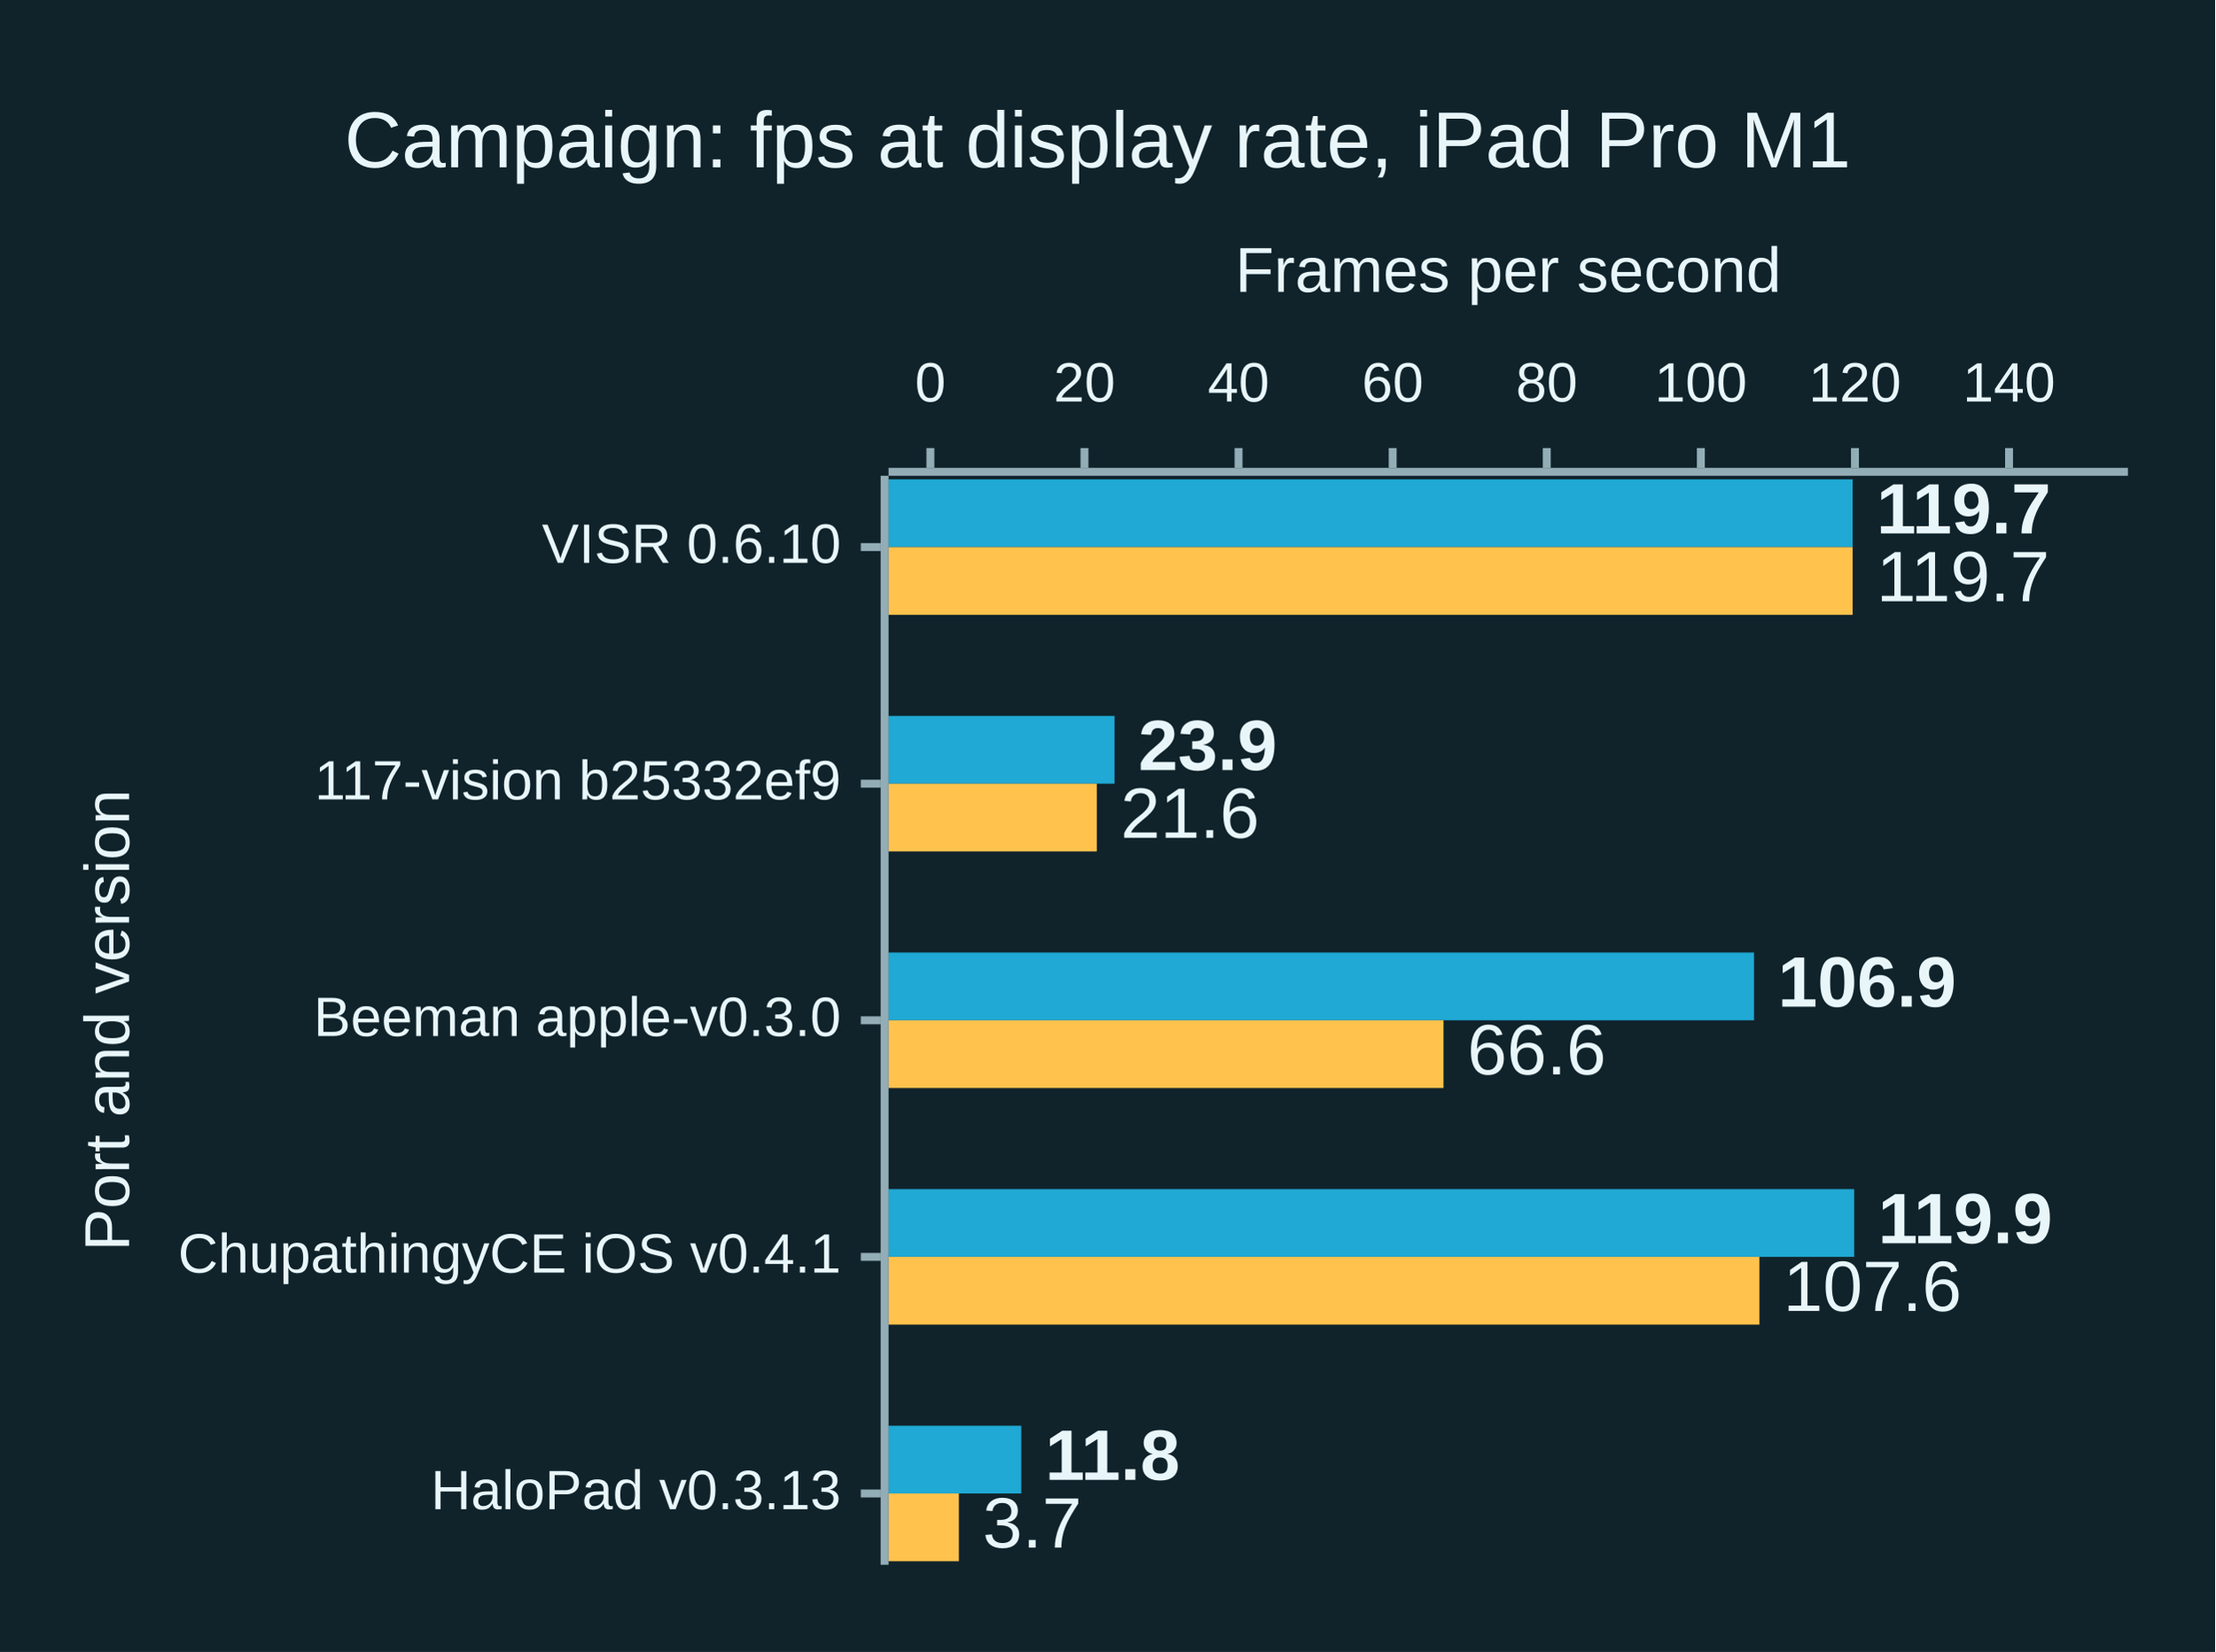
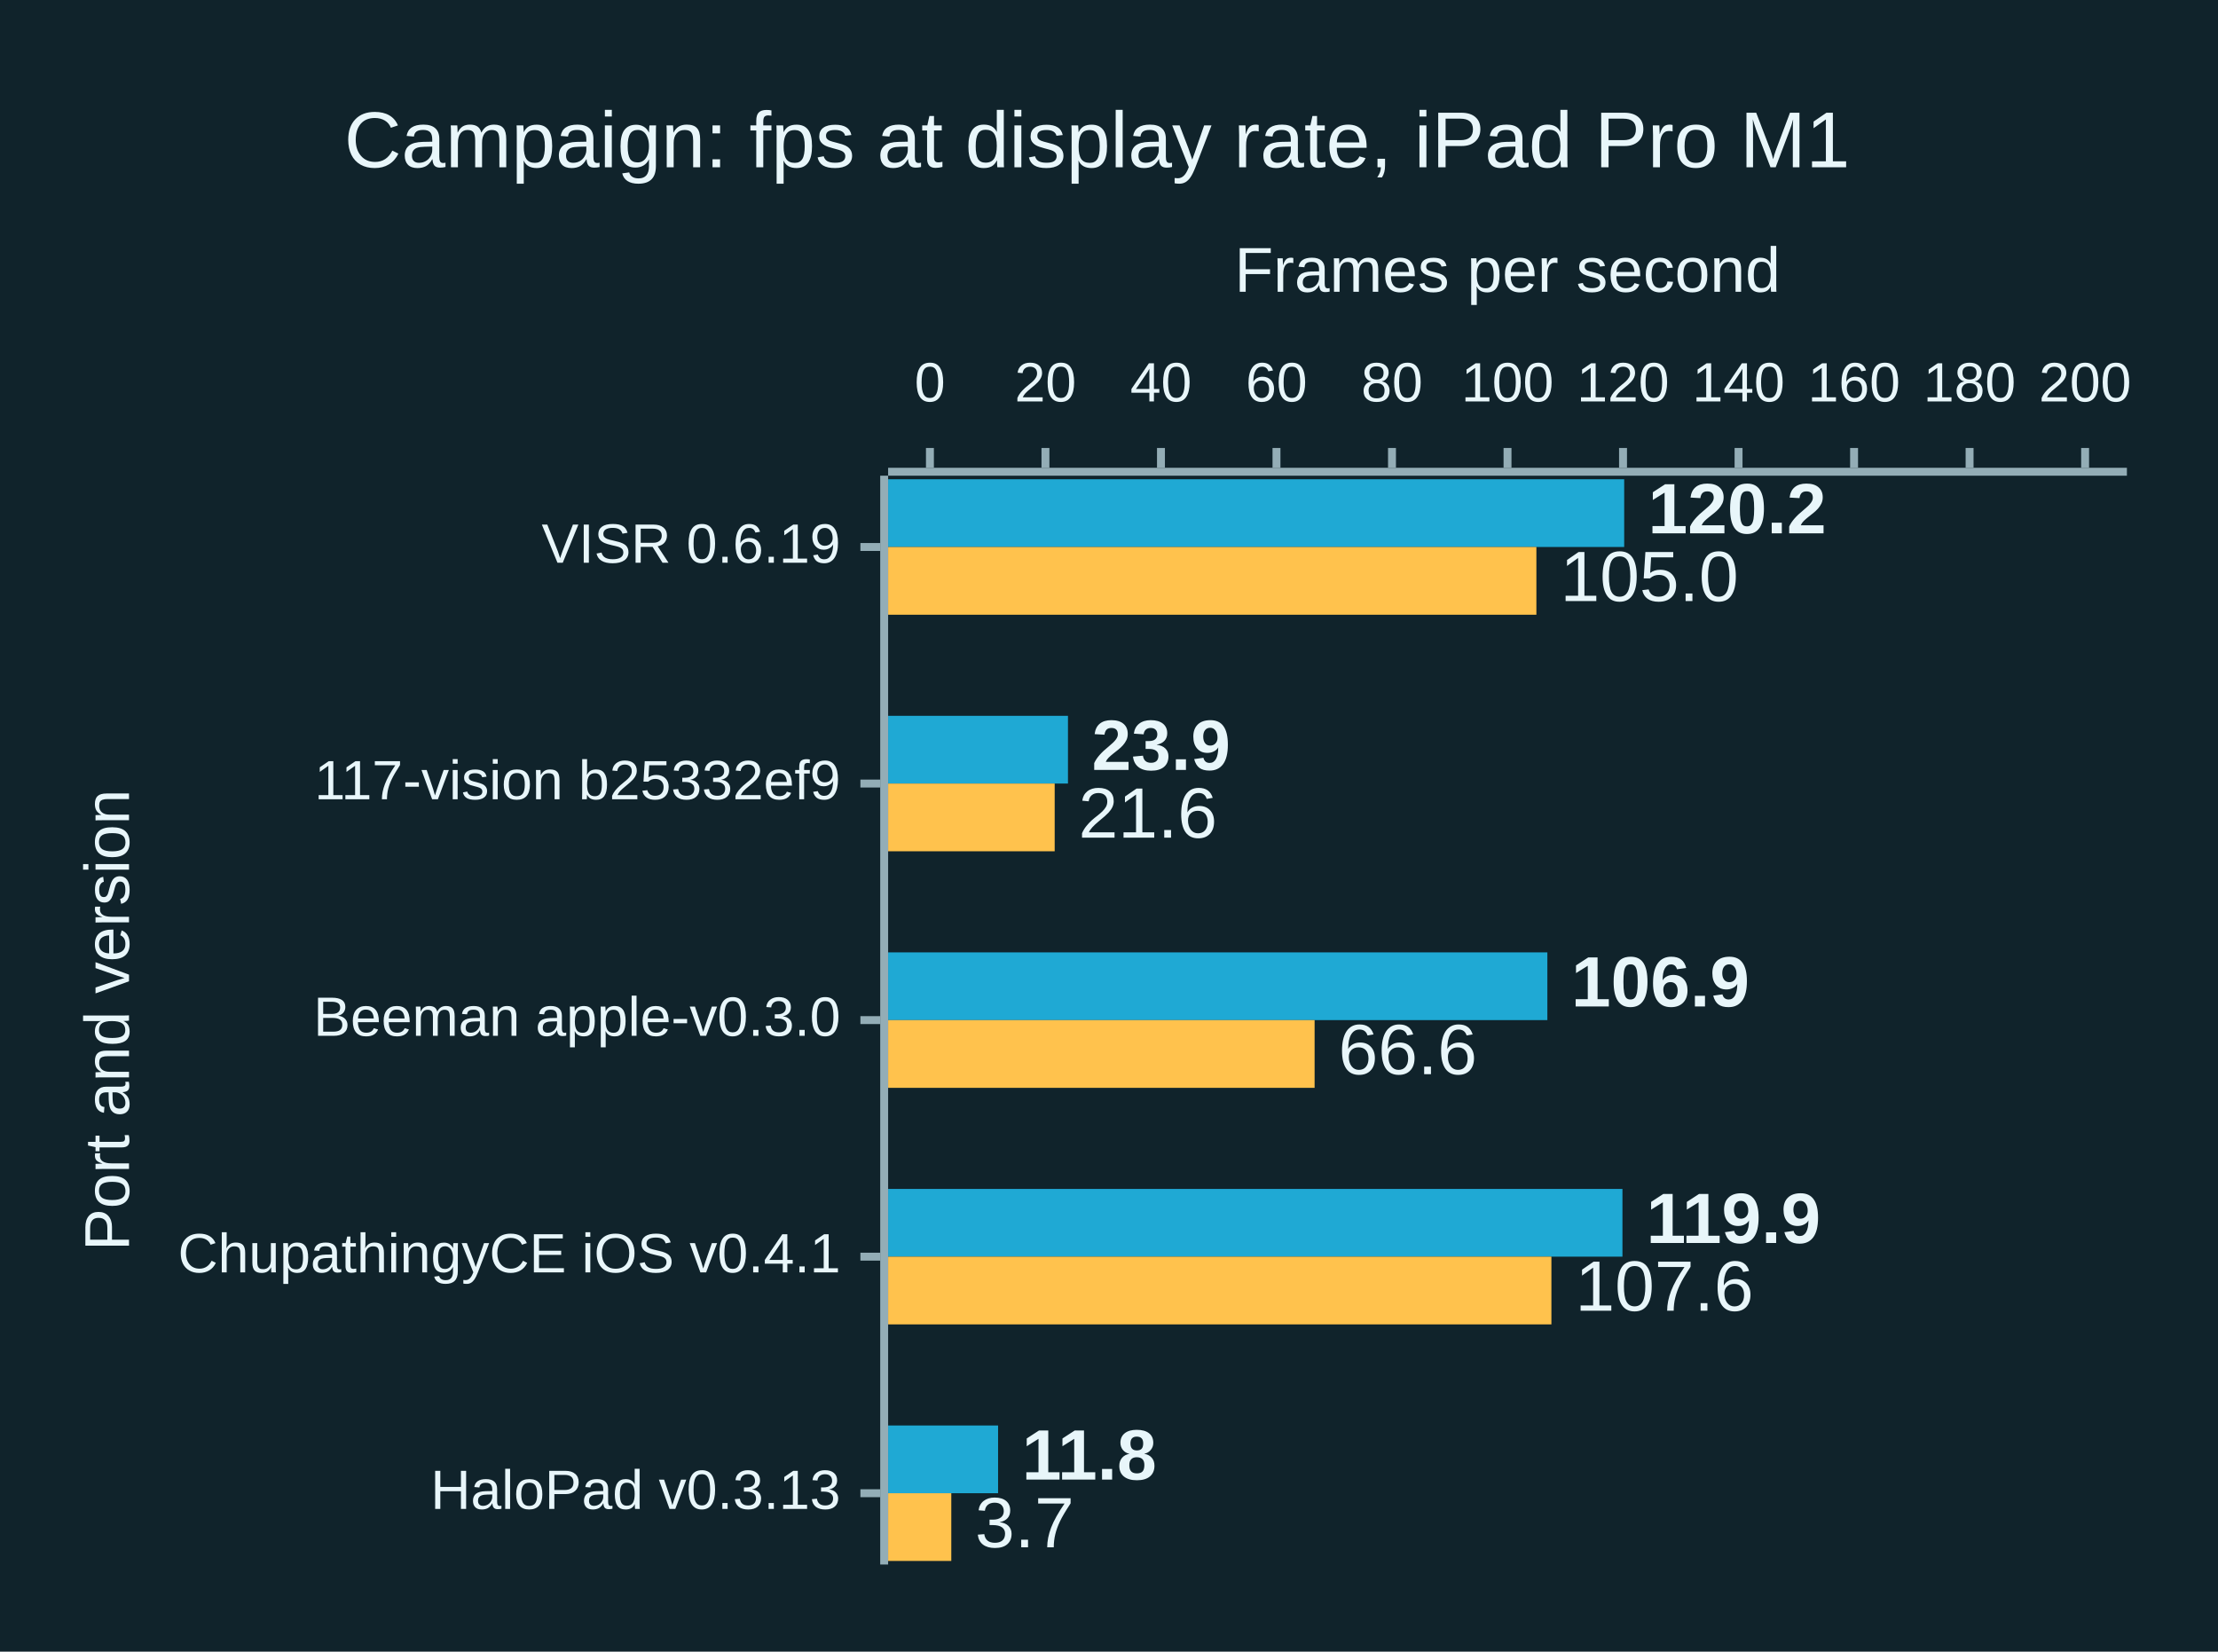
- <svg xmlns="http://www.w3.org/2000/svg" color="#e8f6fa" id="static" width="100%" style="max-width: 559px;" viewBox="-17 -15 559 417" role="graphics-document document" aria-roledescription="xychart">
+ <svg xmlns="http://www.w3.org/2000/svg" color="#e8f6fa" data-source-sha256="68e6d404526c54959677436dbe6c9ea7f96545fa0a11788cf2eae377ac34c6aa" id="static" width="100%" style="max-width: 560px;" viewBox="-17 -15 560 417" role="graphics-document document" aria-roledescription="xychart">
  <style>#static{font-family:"trebuchet ms",verdana,arial,sans-serif;font-size:16px;fill:#333;}@keyframes edge-animation-frame{from{stroke-dashoffset:0;}}@keyframes dash{to{stroke-dashoffset:0;}}#static .edge-animation-slow{stroke-dasharray:9,5!important;stroke-dashoffset:900;animation:dash 50s linear infinite;stroke-linecap:round;}#static .edge-animation-fast{stroke-dasharray:9,5!important;stroke-dashoffset:900;animation:dash 20s linear infinite;stroke-linecap:round;}#static .error-icon{fill:hsl(220.588, 100%, 98.333%);}#static .error-text{fill:rgb(8.5, 5.75, 0);stroke:rgb(8.5, 5.75, 0);}#static .edge-thickness-normal{stroke-width:1px;}#static .edge-thickness-thick{stroke-width:3.5px;}#static .edge-pattern-solid{stroke-dasharray:0;}#static .edge-thickness-invisible{stroke-width:0;fill:none;}#static .edge-pattern-dashed{stroke-dasharray:3;}#static .edge-pattern-dotted{stroke-dasharray:2;}#static .marker{fill:#0b0b0b;stroke:#0b0b0b;}#static .marker.cross{stroke:#0b0b0b;}#static svg{font-family:"trebuchet ms",verdana,arial,sans-serif;font-size:16px;}#static p{margin:0;}#static :root{--mermaid-font-family:"trebuchet ms",verdana,arial,sans-serif;}</style>
  <g />
  <g class="main">
-     <rect width="559" height="417" class="background" fill="#10232b" x="-17" y="-15" />
+     <rect width="560" height="417" class="background" fill="#10232b" x="-17" y="-15" />
    <g class="chart-title">
      <text x="0" y="0" fill="#e8f6fa" font-size="20" dominant-baseline="middle" text-anchor="middle" transform="translate(260, 21.55078) rotate(0)">Campaign: fps at display rate, iPad Pro M1</text>
    </g>
    <g class="plot">
      <g class="bar-plot-0">
-         <rect x="207.234" y="106.002" width="243.297" height="17.1" fill="#1fa9d4" stroke="#1fa9d4" stroke-width="0" />
-         <rect x="207.234" y="165.726" width="57.024" height="17.1" fill="#1fa9d4" stroke="#1fa9d4" stroke-width="0" />
-         <rect x="207.234" y="225.451" width="218.409" height="17.1" fill="#1fa9d4" stroke="#1fa9d4" stroke-width="0" />
-         <rect x="207.234" y="285.175" width="243.686" height="17.1" fill="#1fa9d4" stroke="#1fa9d4" stroke-width="0" />
-         <rect x="207.234" y="344.9" width="33.497" height="17.1" fill="#1fa9d4" stroke="#1fa9d4" stroke-width="0" />
+         <rect x="207.234" y="106.002" width="185.84" height="17.1" fill="#1fa9d4" stroke="#1fa9d4" stroke-width="0" />
+         <rect x="207.234" y="165.726" width="45.406" height="17.1" fill="#1fa9d4" stroke="#1fa9d4" stroke-width="0" />
+         <rect x="207.234" y="225.451" width="166.445" height="17.1" fill="#1fa9d4" stroke="#1fa9d4" stroke-width="0" />
+         <rect x="207.234" y="285.175" width="185.403" height="17.1" fill="#1fa9d4" stroke="#1fa9d4" stroke-width="0" />
+         <rect x="207.234" y="344.9" width="27.761" height="17.1" fill="#1fa9d4" stroke="#1fa9d4" stroke-width="0" />
      </g>
      <g class="bar-plot-1">
-         <rect x="207.234" y="123.102" width="243.297" height="17.1" fill="#ffc24d" stroke="#ffc24d" stroke-width="0" />
-         <rect x="207.234" y="182.826" width="52.552" height="17.1" fill="#ffc24d" stroke="#ffc24d" stroke-width="0" />
-         <rect x="207.234" y="242.551" width="140.05" height="17.1" fill="#ffc24d" stroke="#ffc24d" stroke-width="0" />
-         <rect x="207.234" y="302.275" width="219.77" height="17.1" fill="#ffc24d" stroke="#ffc24d" stroke-width="0" />
-         <rect x="207.234" y="362" width="17.747" height="17.1" fill="#ffc24d" stroke="#ffc24d" stroke-width="0" />
+         <rect x="207.234" y="123.102" width="163.674" height="17.1" fill="#ffc24d" stroke="#ffc24d" stroke-width="0" />
+         <rect x="207.234" y="182.826" width="42.052" height="17.1" fill="#ffc24d" stroke="#ffc24d" stroke-width="0" />
+         <rect x="207.234" y="242.551" width="107.676" height="17.1" fill="#ffc24d" stroke="#ffc24d" stroke-width="0" />
+         <rect x="207.234" y="302.275" width="167.466" height="17.1" fill="#ffc24d" stroke="#ffc24d" stroke-width="0" />
+         <rect x="207.234" y="362" width="15.949" height="17.1" fill="#ffc24d" stroke="#ffc24d" stroke-width="0" />
      </g>
-       <text x="456.532" y="114.552" dominant-baseline="middle" fill="currentColor" font-size="18" font-weight="600" class="bar-value">119.7</text>
-       <text x="270.259" y="174.276" dominant-baseline="middle" fill="currentColor" font-size="18" font-weight="600" class="bar-value">23.9</text>
-       <text x="431.643" y="234.001" dominant-baseline="middle" fill="currentColor" font-size="18" font-weight="600" class="bar-value">106.9</text>
-       <text x="456.921" y="293.725" dominant-baseline="middle" fill="currentColor" font-size="18" font-weight="600" class="bar-value">119.9</text>
-       <text x="246.731" y="353.45" dominant-baseline="middle" fill="currentColor" font-size="18" font-weight="600" class="bar-value">11.8</text>
-       <text x="456.532" y="131.652" dominant-baseline="middle" fill="currentColor" font-size="18" font-weight="400" class="bar-value">119.7</text>
-       <text x="265.786" y="191.376" dominant-baseline="middle" fill="currentColor" font-size="18" font-weight="400" class="bar-value">21.6</text>
-       <text x="353.284" y="251.101" dominant-baseline="middle" fill="currentColor" font-size="18" font-weight="400" class="bar-value">66.6</text>
-       <text x="433.004" y="310.825" dominant-baseline="middle" fill="currentColor" font-size="18" font-weight="400" class="bar-value">107.6</text>
-       <text x="230.982" y="370.55" dominant-baseline="middle" fill="currentColor" font-size="18" font-weight="400" class="bar-value">3.7</text>
+       <text x="399.075" y="114.552" dominant-baseline="middle" fill="currentColor" font-size="18" font-weight="600" class="bar-value">120.2</text>
+       <text x="258.641" y="174.276" dominant-baseline="middle" fill="currentColor" font-size="18" font-weight="600" class="bar-value">23.9</text>
+       <text x="379.679" y="234.001" dominant-baseline="middle" fill="currentColor" font-size="18" font-weight="600" class="bar-value">106.9</text>
+       <text x="398.637" y="293.725" dominant-baseline="middle" fill="currentColor" font-size="18" font-weight="600" class="bar-value">119.9</text>
+       <text x="240.995" y="353.45" dominant-baseline="middle" fill="currentColor" font-size="18" font-weight="600" class="bar-value">11.8</text>
+       <text x="376.909" y="131.652" dominant-baseline="middle" fill="currentColor" font-size="18" font-weight="400" class="bar-value">105.0</text>
+       <text x="255.287" y="191.376" dominant-baseline="middle" fill="currentColor" font-size="18" font-weight="400" class="bar-value">21.6</text>
+       <text x="320.91" y="251.101" dominant-baseline="middle" fill="currentColor" font-size="18" font-weight="400" class="bar-value">66.6</text>
+       <text x="380.7" y="310.825" dominant-baseline="middle" fill="currentColor" font-size="18" font-weight="400" class="bar-value">107.6</text>
+       <text x="229.183" y="370.55" dominant-baseline="middle" fill="currentColor" font-size="18" font-weight="400" class="bar-value">3.7</text>
    </g>
    <g class="left-axis">
      <g class="axisl-line">
        <path d="M 206.234,105.102 L 206.234,380" fill="none" stroke="#93adb6" stroke-width="2" />
      </g>
      <g class="label">
-         <text x="0" y="0" fill="#e8f6fa" font-size="14" dominant-baseline="middle" text-anchor="end" transform="translate(195.2344, 123.1016) rotate(0)">VISR 0.6.10</text>
+         <text x="0" y="0" fill="#e8f6fa" font-size="14" dominant-baseline="middle" text-anchor="end" transform="translate(195.2344, 123.1016) rotate(0)">VISR 0.6.19</text>
        <text x="0" y="0" fill="#e8f6fa" font-size="14" dominant-baseline="middle" text-anchor="end" transform="translate(195.2344, 182.8262) rotate(0)">117-vision b25332ef9</text>
        <text x="0" y="0" fill="#e8f6fa" font-size="14" dominant-baseline="middle" text-anchor="end" transform="translate(195.2344, 242.5508) rotate(0)">Beeman apple-v0.3.0</text>
        <text x="0" y="0" fill="#e8f6fa" font-size="14" dominant-baseline="middle" text-anchor="end" transform="translate(195.2344, 302.2754) rotate(0)">ChupathingyCE iOS v0.4.1</text>
        <text x="0" y="0" fill="#e8f6fa" font-size="14" dominant-baseline="middle" text-anchor="end" transform="translate(195.2344, 362) rotate(0)">HaloPad v0.3.13</text>
      </g>
      <g class="ticks">
        <path d="M 205.234,123.102 L 200.234,123.102" fill="none" stroke="#93adb6" stroke-width="2" />
        <path d="M 205.234,182.826 L 200.234,182.826" fill="none" stroke="#93adb6" stroke-width="2" />
        <path d="M 205.234,242.551 L 200.234,242.551" fill="none" stroke="#93adb6" stroke-width="2" />
        <path d="M 205.234,302.275 L 200.234,302.275" fill="none" stroke="#93adb6" stroke-width="2" />
        <path d="M 205.234,362 L 200.234,362" fill="none" stroke="#93adb6" stroke-width="2" />
      </g>
      <g class="title">
        <text x="0" y="0" fill="#e8f6fa" font-size="16" dominant-baseline="text-before-edge" text-anchor="middle" transform="translate(5, 242.5508) rotate(270)">Port and version</text>
      </g>
    </g>
    <g class="top-axis">
      <g class="axis-line">
        <path d="M 207.234,104.102 L 520,104.102" fill="none" stroke="#93adb6" stroke-width="2" />
      </g>
      <g class="label">
        <text x="0" y="0" fill="#e8f6fa" font-size="14" dominant-baseline="text-before-edge" text-anchor="middle" transform="translate(217.7875, 77.10156) rotate(0)">0</text>
-         <text x="0" y="0" fill="#e8f6fa" font-size="14" dominant-baseline="text-before-edge" text-anchor="middle" transform="translate(256.6754, 77.10156) rotate(0)">20</text>
-         <text x="0" y="0" fill="#e8f6fa" font-size="14" dominant-baseline="text-before-edge" text-anchor="middle" transform="translate(295.5633, 77.10156) rotate(0)">40</text>
-         <text x="0" y="0" fill="#e8f6fa" font-size="14" dominant-baseline="text-before-edge" text-anchor="middle" transform="translate(334.4513, 77.10156) rotate(0)">60</text>
-         <text x="0" y="0" fill="#e8f6fa" font-size="14" dominant-baseline="text-before-edge" text-anchor="middle" transform="translate(373.3392, 77.10156) rotate(0)">80</text>
-         <text x="0" y="0" fill="#e8f6fa" font-size="14" dominant-baseline="text-before-edge" text-anchor="middle" transform="translate(412.2271, 77.10156) rotate(0)">100</text>
-         <text x="0" y="0" fill="#e8f6fa" font-size="14" dominant-baseline="text-before-edge" text-anchor="middle" transform="translate(451.115, 77.10156) rotate(0)">120</text>
-         <text x="0" y="0" fill="#e8f6fa" font-size="14" dominant-baseline="text-before-edge" text-anchor="middle" transform="translate(490.0029, 77.10156) rotate(0)">140</text>
+         <text x="0" y="0" fill="#e8f6fa" font-size="14" dominant-baseline="text-before-edge" text-anchor="middle" transform="translate(246.9534, 77.10156) rotate(0)">20</text>
+         <text x="0" y="0" fill="#e8f6fa" font-size="14" dominant-baseline="text-before-edge" text-anchor="middle" transform="translate(276.1194, 77.10156) rotate(0)">40</text>
+         <text x="0" y="0" fill="#e8f6fa" font-size="14" dominant-baseline="text-before-edge" text-anchor="middle" transform="translate(305.2853, 77.10156) rotate(0)">60</text>
+         <text x="0" y="0" fill="#e8f6fa" font-size="14" dominant-baseline="text-before-edge" text-anchor="middle" transform="translate(334.4513, 77.10156) rotate(0)">80</text>
+         <text x="0" y="0" fill="#e8f6fa" font-size="14" dominant-baseline="text-before-edge" text-anchor="middle" transform="translate(363.6172, 77.10156) rotate(0)">100</text>
+         <text x="0" y="0" fill="#e8f6fa" font-size="14" dominant-baseline="text-before-edge" text-anchor="middle" transform="translate(392.7831, 77.10156) rotate(0)">120</text>
+         <text x="0" y="0" fill="#e8f6fa" font-size="14" dominant-baseline="text-before-edge" text-anchor="middle" transform="translate(421.9491, 77.10156) rotate(0)">140</text>
+         <text x="0" y="0" fill="#e8f6fa" font-size="14" dominant-baseline="text-before-edge" text-anchor="middle" transform="translate(451.115, 77.10156) rotate(0)">160</text>
+         <text x="0" y="0" fill="#e8f6fa" font-size="14" dominant-baseline="text-before-edge" text-anchor="middle" transform="translate(480.2809, 77.10156) rotate(0)">180</text>
+         <text x="0" y="0" fill="#e8f6fa" font-size="14" dominant-baseline="text-before-edge" text-anchor="middle" transform="translate(509.4469, 77.10156) rotate(0)">200</text>
      </g>
      <g class="ticks">
        <path d="M 217.788,103.102 L 217.788,98.102" fill="none" stroke="#93adb6" stroke-width="2" />
-         <path d="M 256.675,103.102 L 256.675,98.102" fill="none" stroke="#93adb6" stroke-width="2" />
-         <path d="M 295.563,103.102 L 295.563,98.102" fill="none" stroke="#93adb6" stroke-width="2" />
+         <path d="M 246.953,103.102 L 246.953,98.102" fill="none" stroke="#93adb6" stroke-width="2" />
+         <path d="M 276.119,103.102 L 276.119,98.102" fill="none" stroke="#93adb6" stroke-width="2" />
+         <path d="M 305.285,103.102 L 305.285,98.102" fill="none" stroke="#93adb6" stroke-width="2" />
        <path d="M 334.451,103.102 L 334.451,98.102" fill="none" stroke="#93adb6" stroke-width="2" />
-         <path d="M 373.339,103.102 L 373.339,98.102" fill="none" stroke="#93adb6" stroke-width="2" />
-         <path d="M 412.227,103.102 L 412.227,98.102" fill="none" stroke="#93adb6" stroke-width="2" />
+         <path d="M 363.617,103.102 L 363.617,98.102" fill="none" stroke="#93adb6" stroke-width="2" />
+         <path d="M 392.783,103.102 L 392.783,98.102" fill="none" stroke="#93adb6" stroke-width="2" />
+         <path d="M 421.949,103.102 L 421.949,98.102" fill="none" stroke="#93adb6" stroke-width="2" />
        <path d="M 451.115,103.102 L 451.115,98.102" fill="none" stroke="#93adb6" stroke-width="2" />
-         <path d="M 490.003,103.102 L 490.003,98.102" fill="none" stroke="#93adb6" stroke-width="2" />
+         <path d="M 480.281,103.102 L 480.281,98.102" fill="none" stroke="#93adb6" stroke-width="2" />
+         <path d="M 509.447,103.102 L 509.447,98.102" fill="none" stroke="#93adb6" stroke-width="2" />
      </g>
      <g class="title">
        <text x="0" y="0" fill="#e8f6fa" font-size="16" dominant-baseline="text-before-edge" text-anchor="middle" transform="translate(363.6172, 48.10156) rotate(0)">Frames per second</text>
      </g>
    </g>
  </g>
  <g class="mermaid-tmp-group" />
</svg>
